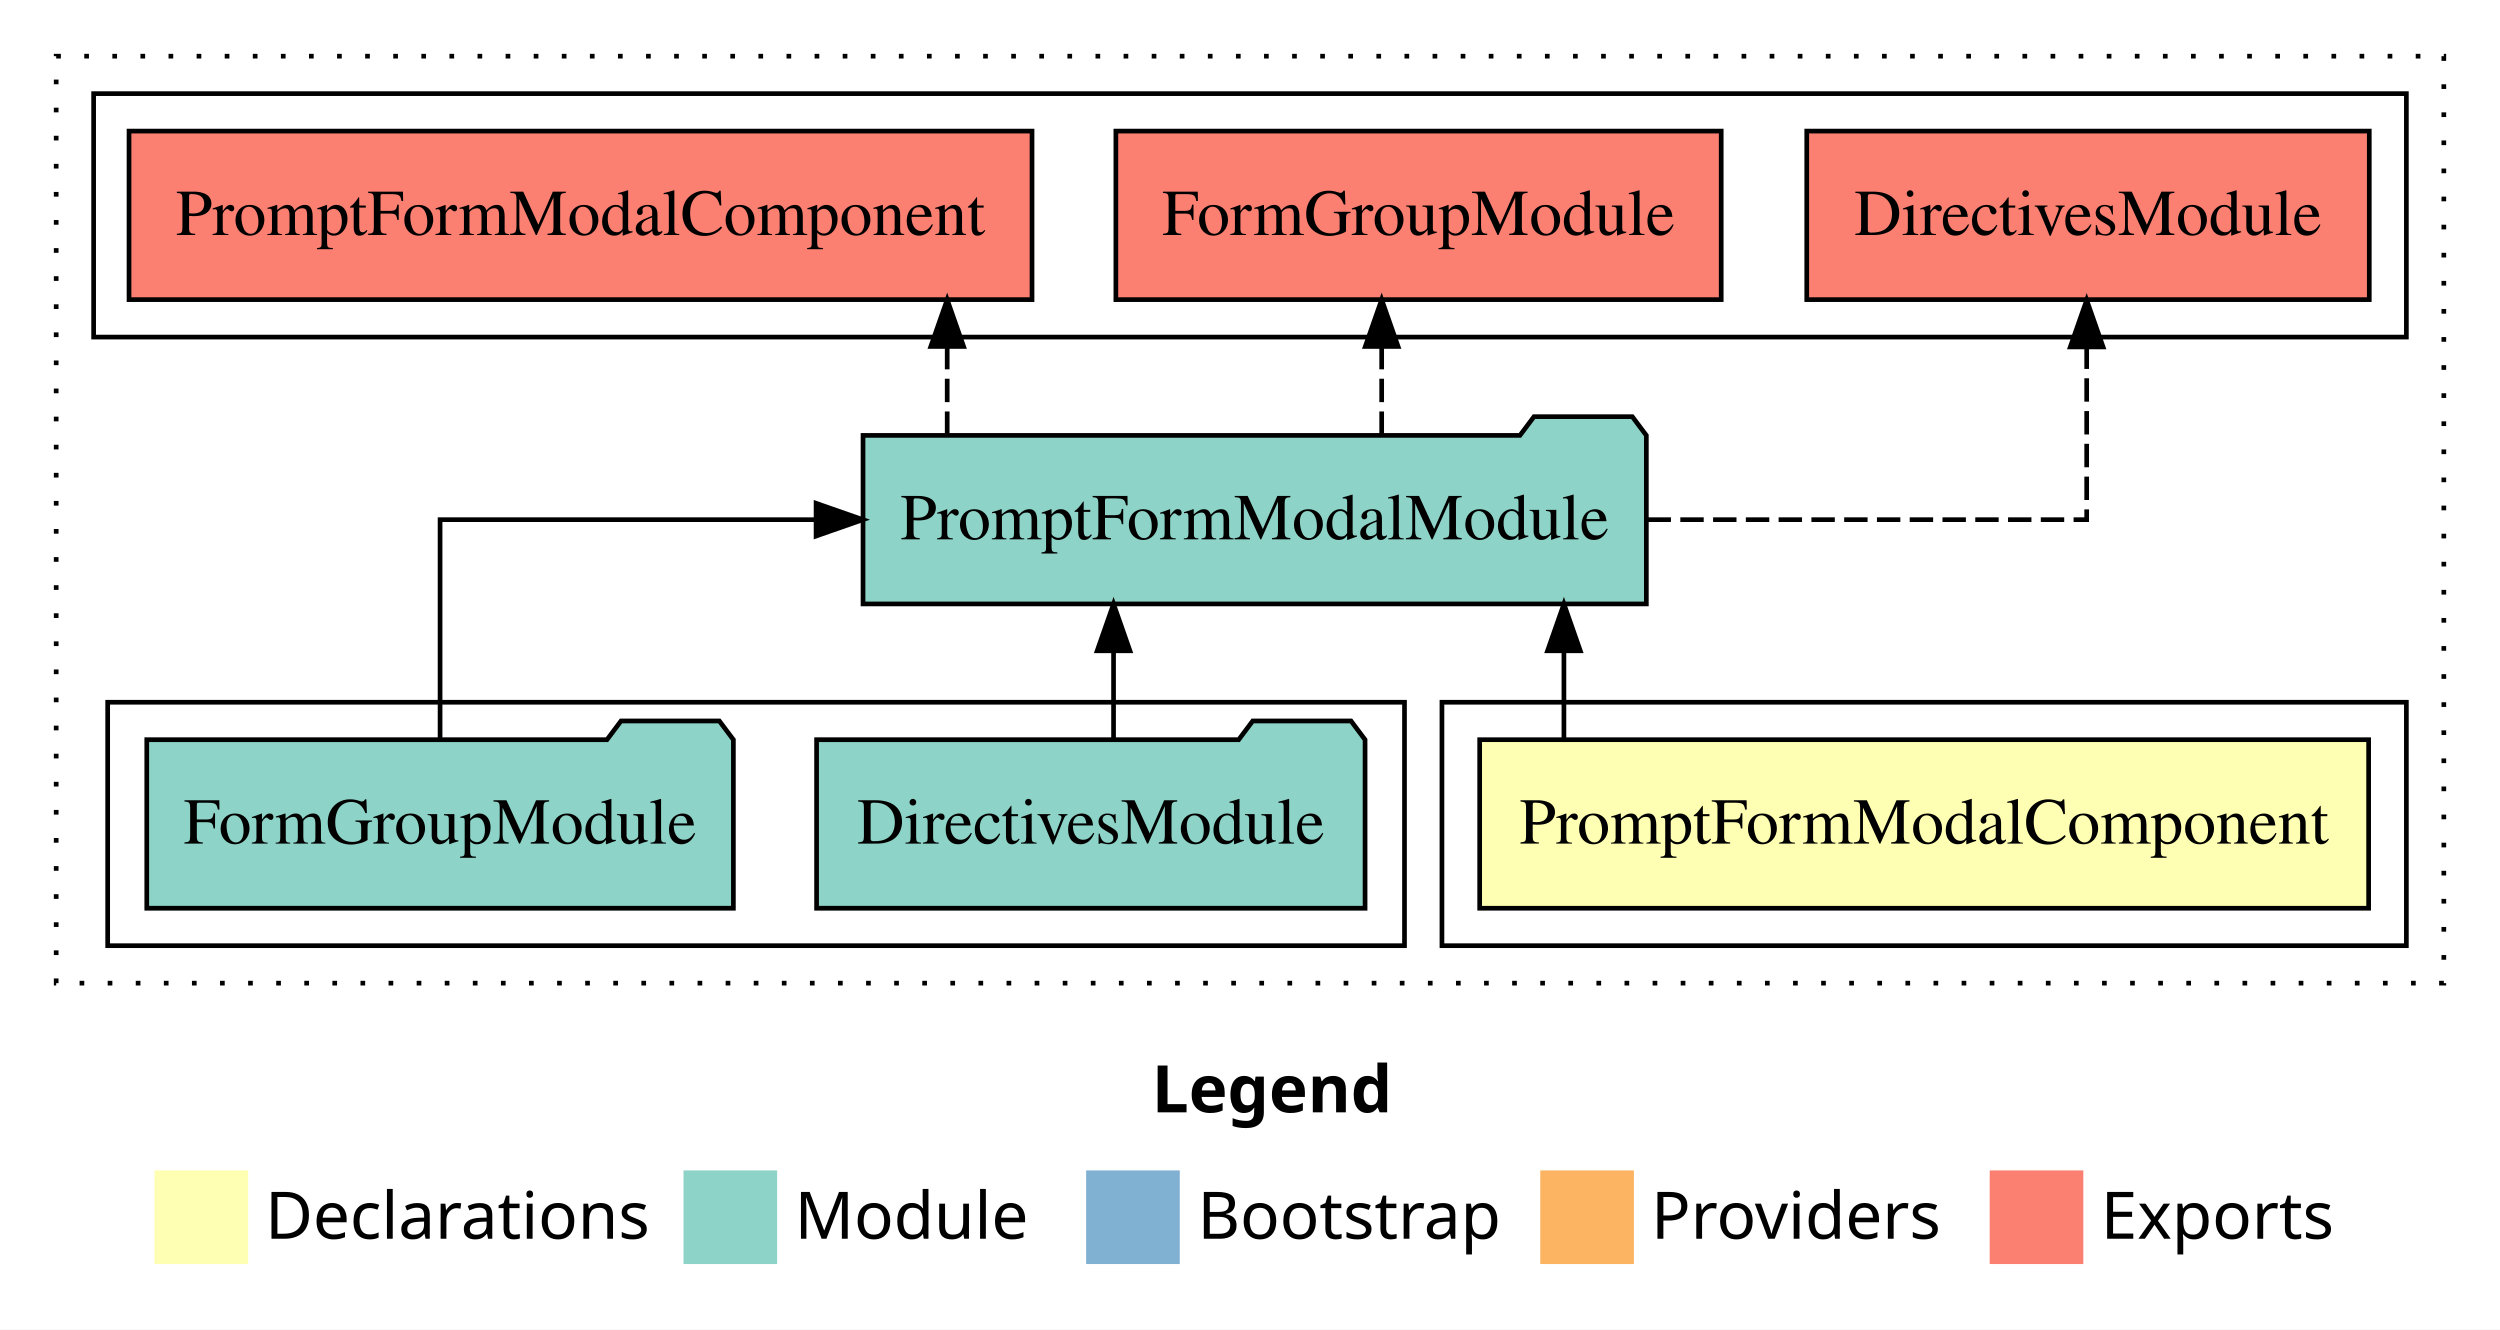
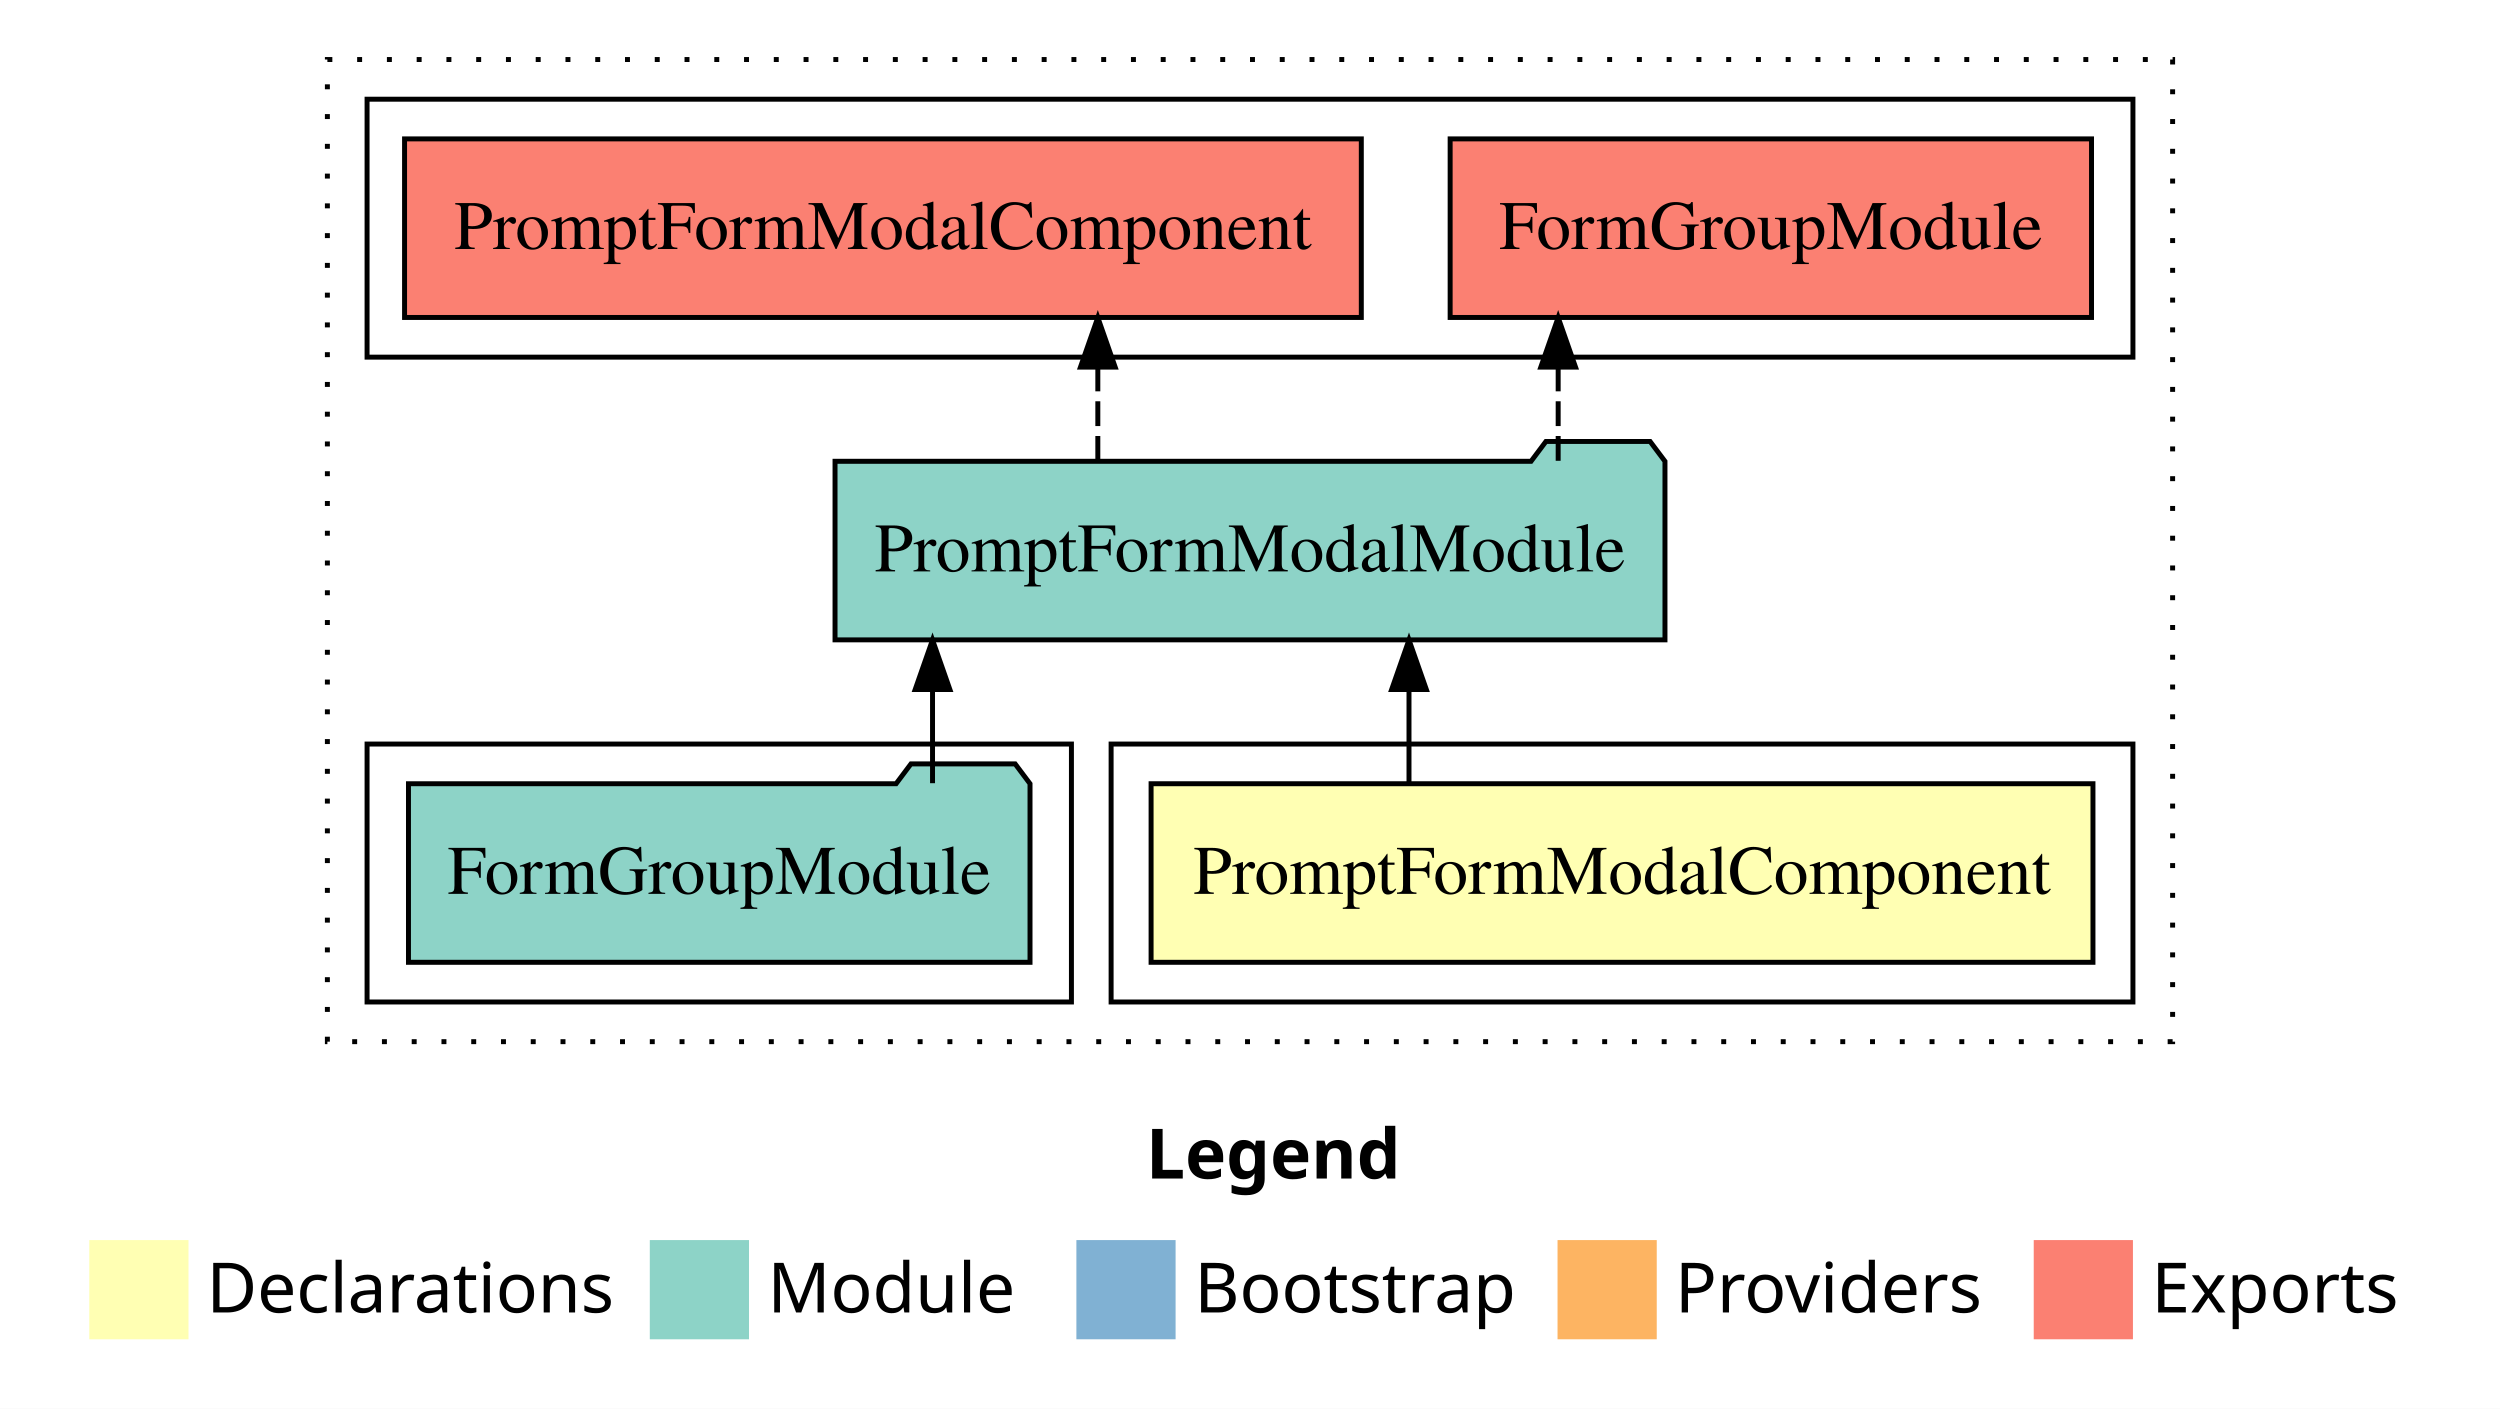
- <svg xmlns="http://www.w3.org/2000/svg" width="534pt" height="284pt" viewBox="0.00 0.00 534.00 284.00">
+ <svg xmlns="http://www.w3.org/2000/svg" width="504pt" height="284pt" viewBox="0.00 0.00 504.00 284.00">
  <g id="graph0" class="graph" transform="scale(1 1) rotate(0) translate(4 280)">
-     <polygon fill="#ffffff" stroke="transparent" points="-4,4 -4,-280 530,-280 530,4 -4,4" />
-     <text text-anchor="start" x="242.009" y="-42.4" font-family="sans-serif" font-weight="bold" font-size="14.00" fill="#000000">Legend</text>
-     <polygon fill="#ffffb3" stroke="transparent" points="29,-10 29,-30 49,-30 49,-10 29,-10" />
-     <text text-anchor="start" x="52.629" y="-15.4" font-family="sans-serif" font-size="14.00" fill="#000000">  Declarations</text>
-     <polygon fill="#8dd3c7" stroke="transparent" points="142,-10 142,-30 162,-30 162,-10 142,-10" />
-     <text text-anchor="start" x="165.725" y="-15.4" font-family="sans-serif" font-size="14.00" fill="#000000">  Module</text>
-     <polygon fill="#80b1d3" stroke="transparent" points="228,-10 228,-30 248,-30 248,-10 228,-10" />
-     <text text-anchor="start" x="251.781" y="-15.4" font-family="sans-serif" font-size="14.00" fill="#000000">  Bootstrap</text>
-     <polygon fill="#fdb462" stroke="transparent" points="325,-10 325,-30 345,-30 345,-10 325,-10" />
-     <text text-anchor="start" x="348.673" y="-15.4" font-family="sans-serif" font-size="14.00" fill="#000000">  Providers</text>
-     <polygon fill="#fb8072" stroke="transparent" points="421,-10 421,-30 441,-30 441,-10 421,-10" />
-     <text text-anchor="start" x="444.726" y="-15.4" font-family="sans-serif" font-size="14.00" fill="#000000">  Exports</text>
+     <polygon fill="#ffffff" stroke="transparent" points="-4,4 -4,-280 500,-280 500,4 -4,4" />
+     <text text-anchor="start" x="227.009" y="-42.4" font-family="sans-serif" font-weight="bold" font-size="14.00" fill="#000000">Legend</text>
+     <polygon fill="#ffffb3" stroke="transparent" points="14,-10 14,-30 34,-30 34,-10 14,-10" />
+     <text text-anchor="start" x="37.629" y="-15.4" font-family="sans-serif" font-size="14.00" fill="#000000">  Declarations</text>
+     <polygon fill="#8dd3c7" stroke="transparent" points="127,-10 127,-30 147,-30 147,-10 127,-10" />
+     <text text-anchor="start" x="150.725" y="-15.4" font-family="sans-serif" font-size="14.00" fill="#000000">  Module</text>
+     <polygon fill="#80b1d3" stroke="transparent" points="213,-10 213,-30 233,-30 233,-10 213,-10" />
+     <text text-anchor="start" x="236.781" y="-15.4" font-family="sans-serif" font-size="14.00" fill="#000000">  Bootstrap</text>
+     <polygon fill="#fdb462" stroke="transparent" points="310,-10 310,-30 330,-30 330,-10 310,-10" />
+     <text text-anchor="start" x="333.673" y="-15.4" font-family="sans-serif" font-size="14.00" fill="#000000">  Providers</text>
+     <polygon fill="#fb8072" stroke="transparent" points="406,-10 406,-30 426,-30 426,-10 406,-10" />
+     <text text-anchor="start" x="429.726" y="-15.4" font-family="sans-serif" font-size="14.00" fill="#000000">  Exports</text>
    <g id="clust1" class="cluster">
-       <polygon fill="none" stroke="#000000" stroke-dasharray="1,5" points="8,-70 8,-268 518,-268 518,-70 8,-70" />
+       <polygon fill="none" stroke="#000000" stroke-dasharray="1,5" points="62,-70 62,-268 434,-268 434,-70 62,-70" />
    </g>
    <g id="clust2" class="cluster">
-       <polygon fill="none" stroke="#000000" points="304,-78 304,-130 510,-130 510,-78 304,-78" />
+       <polygon fill="none" stroke="#000000" points="220,-78 220,-130 426,-130 426,-78 220,-78" />
    </g>
    <g id="clust4" class="cluster">
-       <polygon fill="none" stroke="#000000" points="19,-78 19,-130 296,-130 296,-78 19,-78" />
+       <polygon fill="none" stroke="#000000" points="70,-78 70,-130 212,-130 212,-78 70,-78" />
    </g>
    <g id="clust5" class="cluster">
-       <polygon fill="none" stroke="#000000" points="16,-208 16,-260 510,-260 510,-208 16,-208" />
+       <polygon fill="none" stroke="#000000" points="70,-208 70,-260 426,-260 426,-208 70,-208" />
    </g>
    <g id="node1" class="node">
-       <polygon fill="#ffffb3" stroke="#000000" points="501.941,-122 312.059,-122 312.059,-86 501.941,-86 501.941,-122" />
-       <text text-anchor="middle" x="407" y="-99.8" font-family="Times,serif" font-size="14.00" fill="#000000">PromptFormModalComponent</text>
+       <polygon fill="#ffffb3" stroke="#000000" points="417.941,-122 228.059,-122 228.059,-86 417.941,-86 417.941,-122" />
+       <text text-anchor="middle" x="323" y="-99.8" font-family="Times,serif" font-size="14.00" fill="#000000">PromptFormModalComponent</text>
    </g>
    <g id="node2" class="node">
-       <polygon fill="#8dd3c7" stroke="#000000" points="347.658,-187 344.658,-191 323.658,-191 320.658,-187 180.342,-187 180.342,-151 347.658,-151 347.658,-187" />
-       <text text-anchor="middle" x="264" y="-164.8" font-family="Times,serif" font-size="14.00" fill="#000000">PromptFormModalModule</text>
+       <polygon fill="#8dd3c7" stroke="#000000" points="331.658,-187 328.658,-191 307.658,-191 304.658,-187 164.342,-187 164.342,-151 331.658,-151 331.658,-187" />
+       <text text-anchor="middle" x="248" y="-164.8" font-family="Times,serif" font-size="14.00" fill="#000000">PromptFormModalModule</text>
    </g>
    <g id="edge1" class="edge">
-       <path fill="none" stroke="#000000" d="M330.054,-122.106C330.054,-122.106 330.054,-140.991 330.054,-140.991" />
-       <polygon fill="#000000" stroke="#000000" points="326.554,-140.991 330.054,-150.991 333.554,-140.991 326.554,-140.991" />
+       <path fill="none" stroke="#000000" d="M280.054,-122.106C280.054,-122.106 280.054,-140.991 280.054,-140.991" />
+       <polygon fill="#000000" stroke="#000000" points="276.554,-140.991 280.054,-150.991 283.554,-140.991 276.554,-140.991" />
+     </g>
+     <g id="node4" class="node">
+       <polygon fill="#fb8072" stroke="#000000" points="417.651,-252 288.349,-252 288.349,-216 417.651,-216 417.651,-252" />
+       <text text-anchor="middle" x="353" y="-229.8" font-family="Times,serif" font-size="14.00" fill="#000000">FormGroupModule </text>
+     </g>
+     <g id="edge3" class="edge">
+       <path fill="none" stroke="#000000" stroke-dasharray="5,2" d="M310.127,-187.106C310.127,-187.106 310.127,-205.991 310.127,-205.991" />
+       <polygon fill="#000000" stroke="#000000" points="306.627,-205.991 310.127,-215.991 313.627,-205.991 306.627,-205.991" />
    </g>
    <g id="node5" class="node">
-       <polygon fill="#fb8072" stroke="#000000" points="502.078,-252 381.922,-252 381.922,-216 502.078,-216 502.078,-252" />
-       <text text-anchor="middle" x="442" y="-229.8" font-family="Times,serif" font-size="14.00" fill="#000000">DirectivesModule </text>
+       <polygon fill="#fb8072" stroke="#000000" points="270.44,-252 77.56,-252 77.56,-216 270.44,-216 270.44,-252" />
+       <text text-anchor="middle" x="174" y="-229.8" font-family="Times,serif" font-size="14.00" fill="#000000">PromptFormModalComponent </text>
    </g>
    <g id="edge4" class="edge">
-       <path fill="none" stroke="#000000" stroke-dasharray="5,2" d="M347.914,-169C393.928,-169 441.716,-169 441.716,-169 441.716,-169 441.716,-205.894 441.716,-205.894" />
-       <polygon fill="#000000" stroke="#000000" points="438.216,-205.894 441.716,-215.894 445.216,-205.894 438.216,-205.894" />
-     </g>
-     <g id="node6" class="node">
-       <polygon fill="#fb8072" stroke="#000000" points="363.651,-252 234.349,-252 234.349,-216 363.651,-216 363.651,-252" />
-       <text text-anchor="middle" x="299" y="-229.8" font-family="Times,serif" font-size="14.00" fill="#000000">FormGroupModule </text>
-     </g>
-     <g id="edge5" class="edge">
-       <path fill="none" stroke="#000000" stroke-dasharray="5,2" d="M291.127,-187.106C291.127,-187.106 291.127,-205.991 291.127,-205.991" />
-       <polygon fill="#000000" stroke="#000000" points="287.627,-205.991 291.127,-215.991 294.627,-205.991 287.627,-205.991" />
-     </g>
-     <g id="node7" class="node">
-       <polygon fill="#fb8072" stroke="#000000" points="216.44,-252 23.56,-252 23.56,-216 216.44,-216 216.44,-252" />
-       <text text-anchor="middle" x="120" y="-229.8" font-family="Times,serif" font-size="14.00" fill="#000000">PromptFormModalComponent </text>
-     </g>
-     <g id="edge6" class="edge">
-       <path fill="none" stroke="#000000" stroke-dasharray="5,2" d="M198.321,-187.106C198.321,-187.106 198.321,-205.991 198.321,-205.991" />
-       <polygon fill="#000000" stroke="#000000" points="194.821,-205.991 198.321,-215.991 201.821,-205.991 194.821,-205.991" />
+       <path fill="none" stroke="#000000" stroke-dasharray="5,2" d="M217.321,-187.106C217.321,-187.106 217.321,-205.991 217.321,-205.991" />
+       <polygon fill="#000000" stroke="#000000" points="213.821,-205.991 217.321,-215.991 220.821,-205.991 213.821,-205.991" />
    </g>
    <g id="node3" class="node">
-       <polygon fill="#8dd3c7" stroke="#000000" points="287.577,-122 284.577,-126 263.577,-126 260.577,-122 170.423,-122 170.423,-86 287.577,-86 287.577,-122" />
-       <text text-anchor="middle" x="229" y="-99.8" font-family="Times,serif" font-size="14.00" fill="#000000">DirectivesModule</text>
+       <polygon fill="#8dd3c7" stroke="#000000" points="203.651,-122 200.651,-126 179.651,-126 176.651,-122 78.349,-122 78.349,-86 203.651,-86 203.651,-122" />
+       <text text-anchor="middle" x="141" y="-99.8" font-family="Times,serif" font-size="14.00" fill="#000000">FormGroupModule</text>
    </g>
    <g id="edge2" class="edge">
-       <path fill="none" stroke="#000000" d="M233.855,-122.106C233.855,-122.106 233.855,-140.991 233.855,-140.991" />
-       <polygon fill="#000000" stroke="#000000" points="230.355,-140.991 233.855,-150.991 237.355,-140.991 230.355,-140.991" />
-     </g>
-     <g id="node4" class="node">
-       <polygon fill="#8dd3c7" stroke="#000000" points="152.651,-122 149.651,-126 128.651,-126 125.651,-122 27.349,-122 27.349,-86 152.651,-86 152.651,-122" />
-       <text text-anchor="middle" x="90" y="-99.8" font-family="Times,serif" font-size="14.00" fill="#000000">FormGroupModule</text>
-     </g>
-     <g id="edge3" class="edge">
-       <path fill="none" stroke="#000000" d="M90,-122.106C90,-141.339 90,-169 90,-169 90,-169 170.313,-169 170.313,-169" />
-       <polygon fill="#000000" stroke="#000000" points="170.313,-172.5 180.313,-169 170.313,-165.5 170.313,-172.5" />
+       <path fill="none" stroke="#000000" d="M183.998,-122.106C183.998,-122.106 183.998,-140.991 183.998,-140.991" />
+       <polygon fill="#000000" stroke="#000000" points="180.498,-140.991 183.998,-150.991 187.498,-140.991 180.498,-140.991" />
    </g>
  </g>
</svg>
